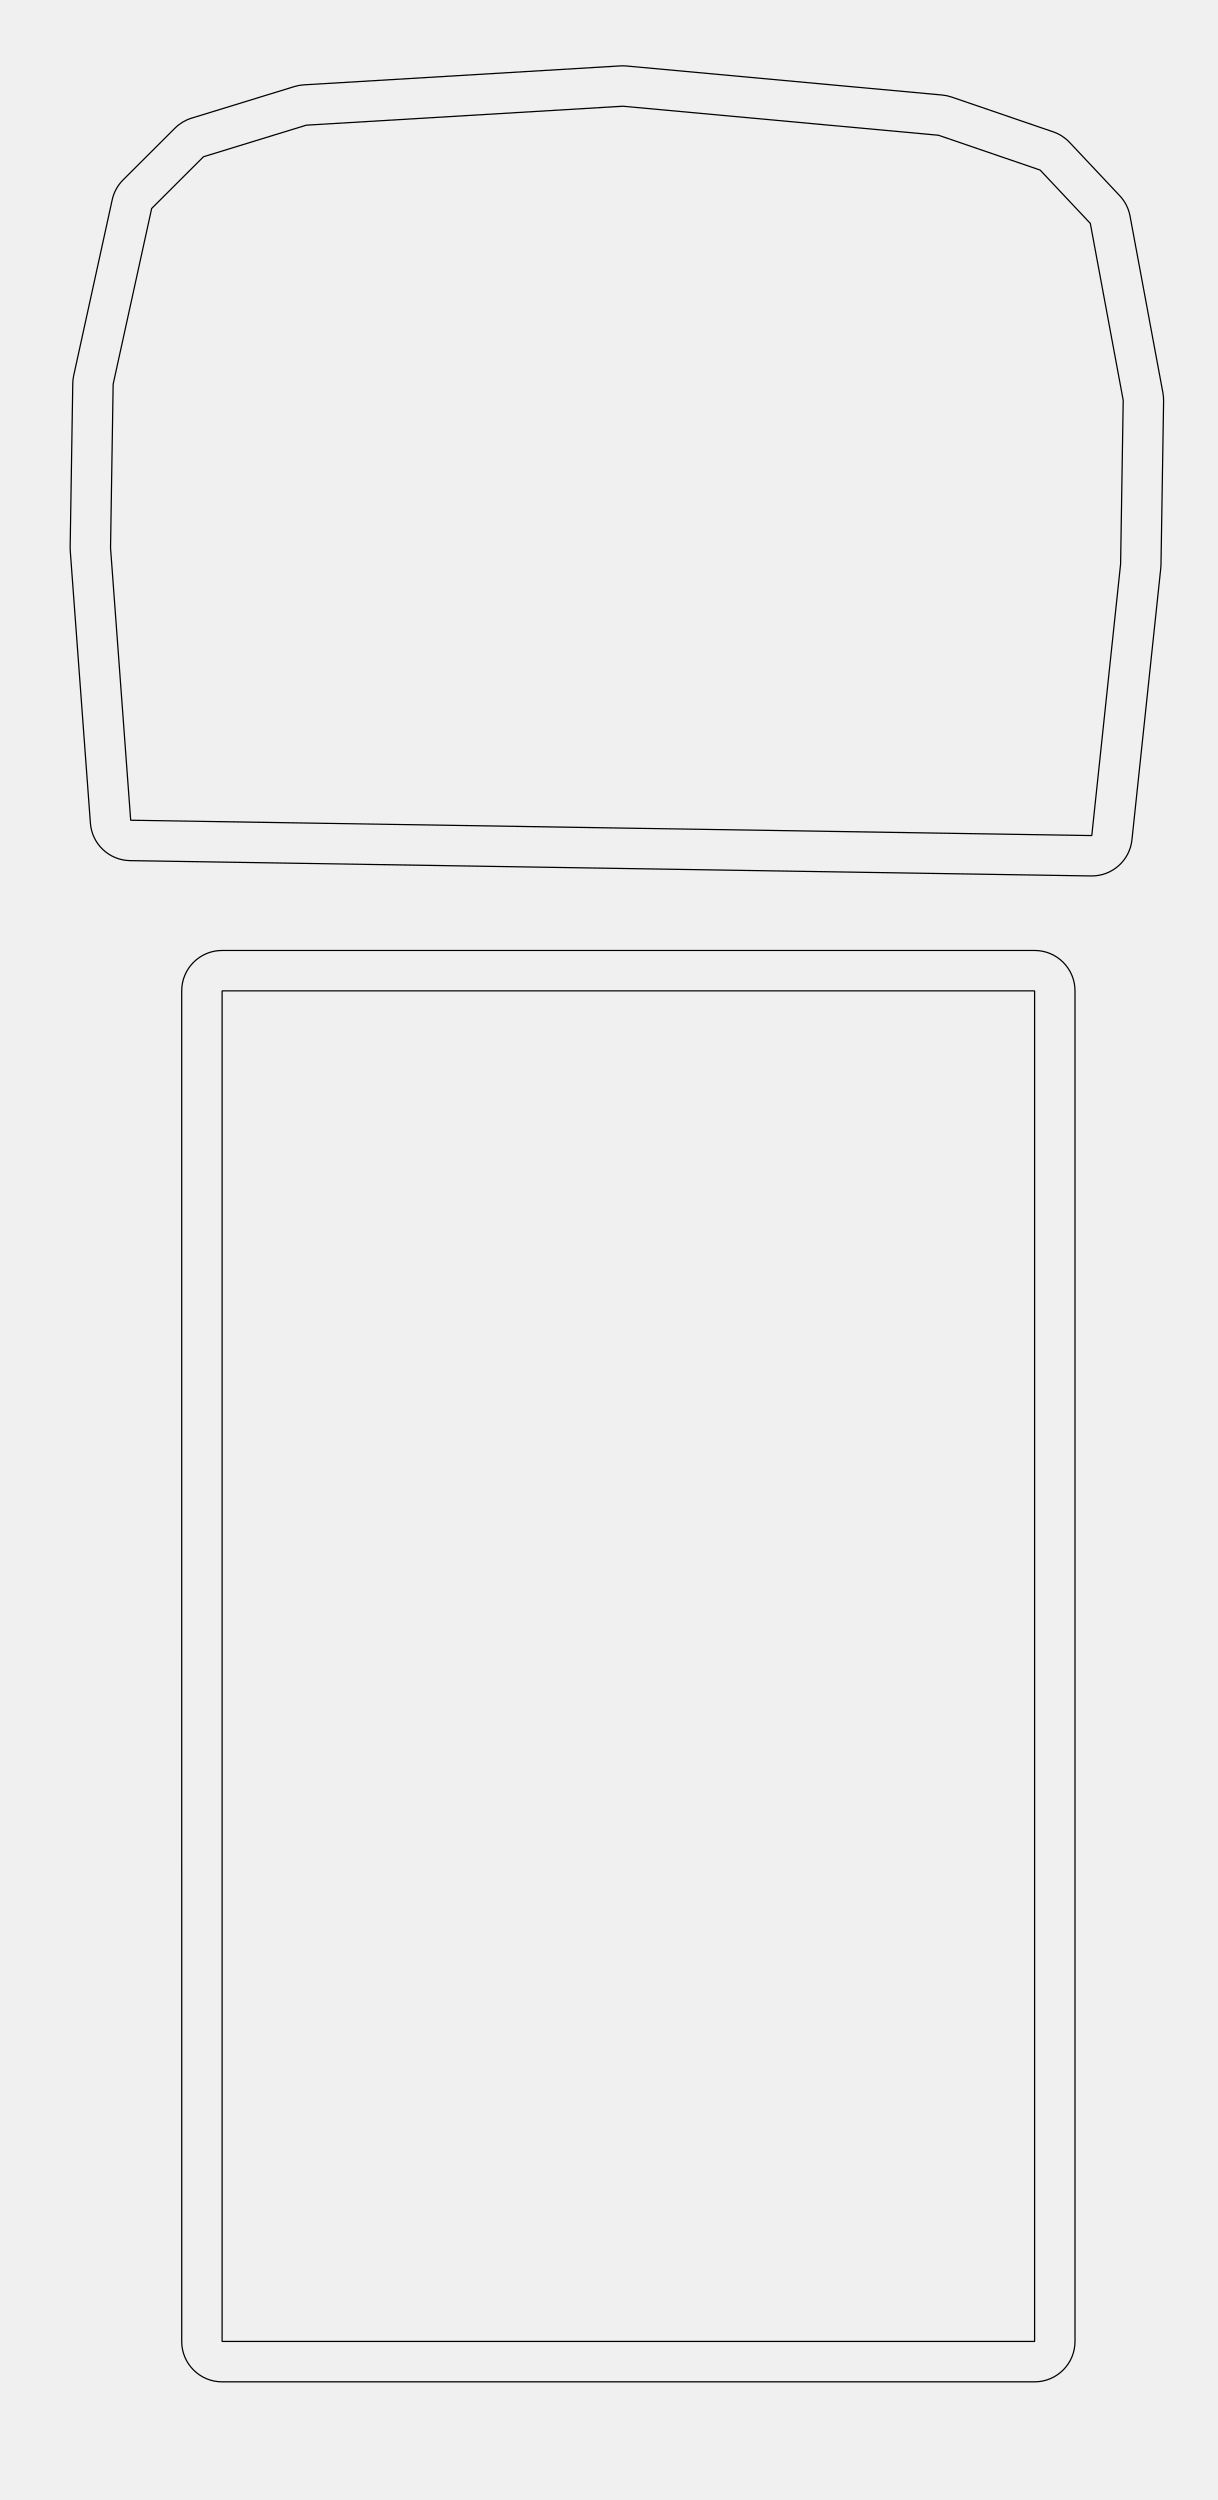
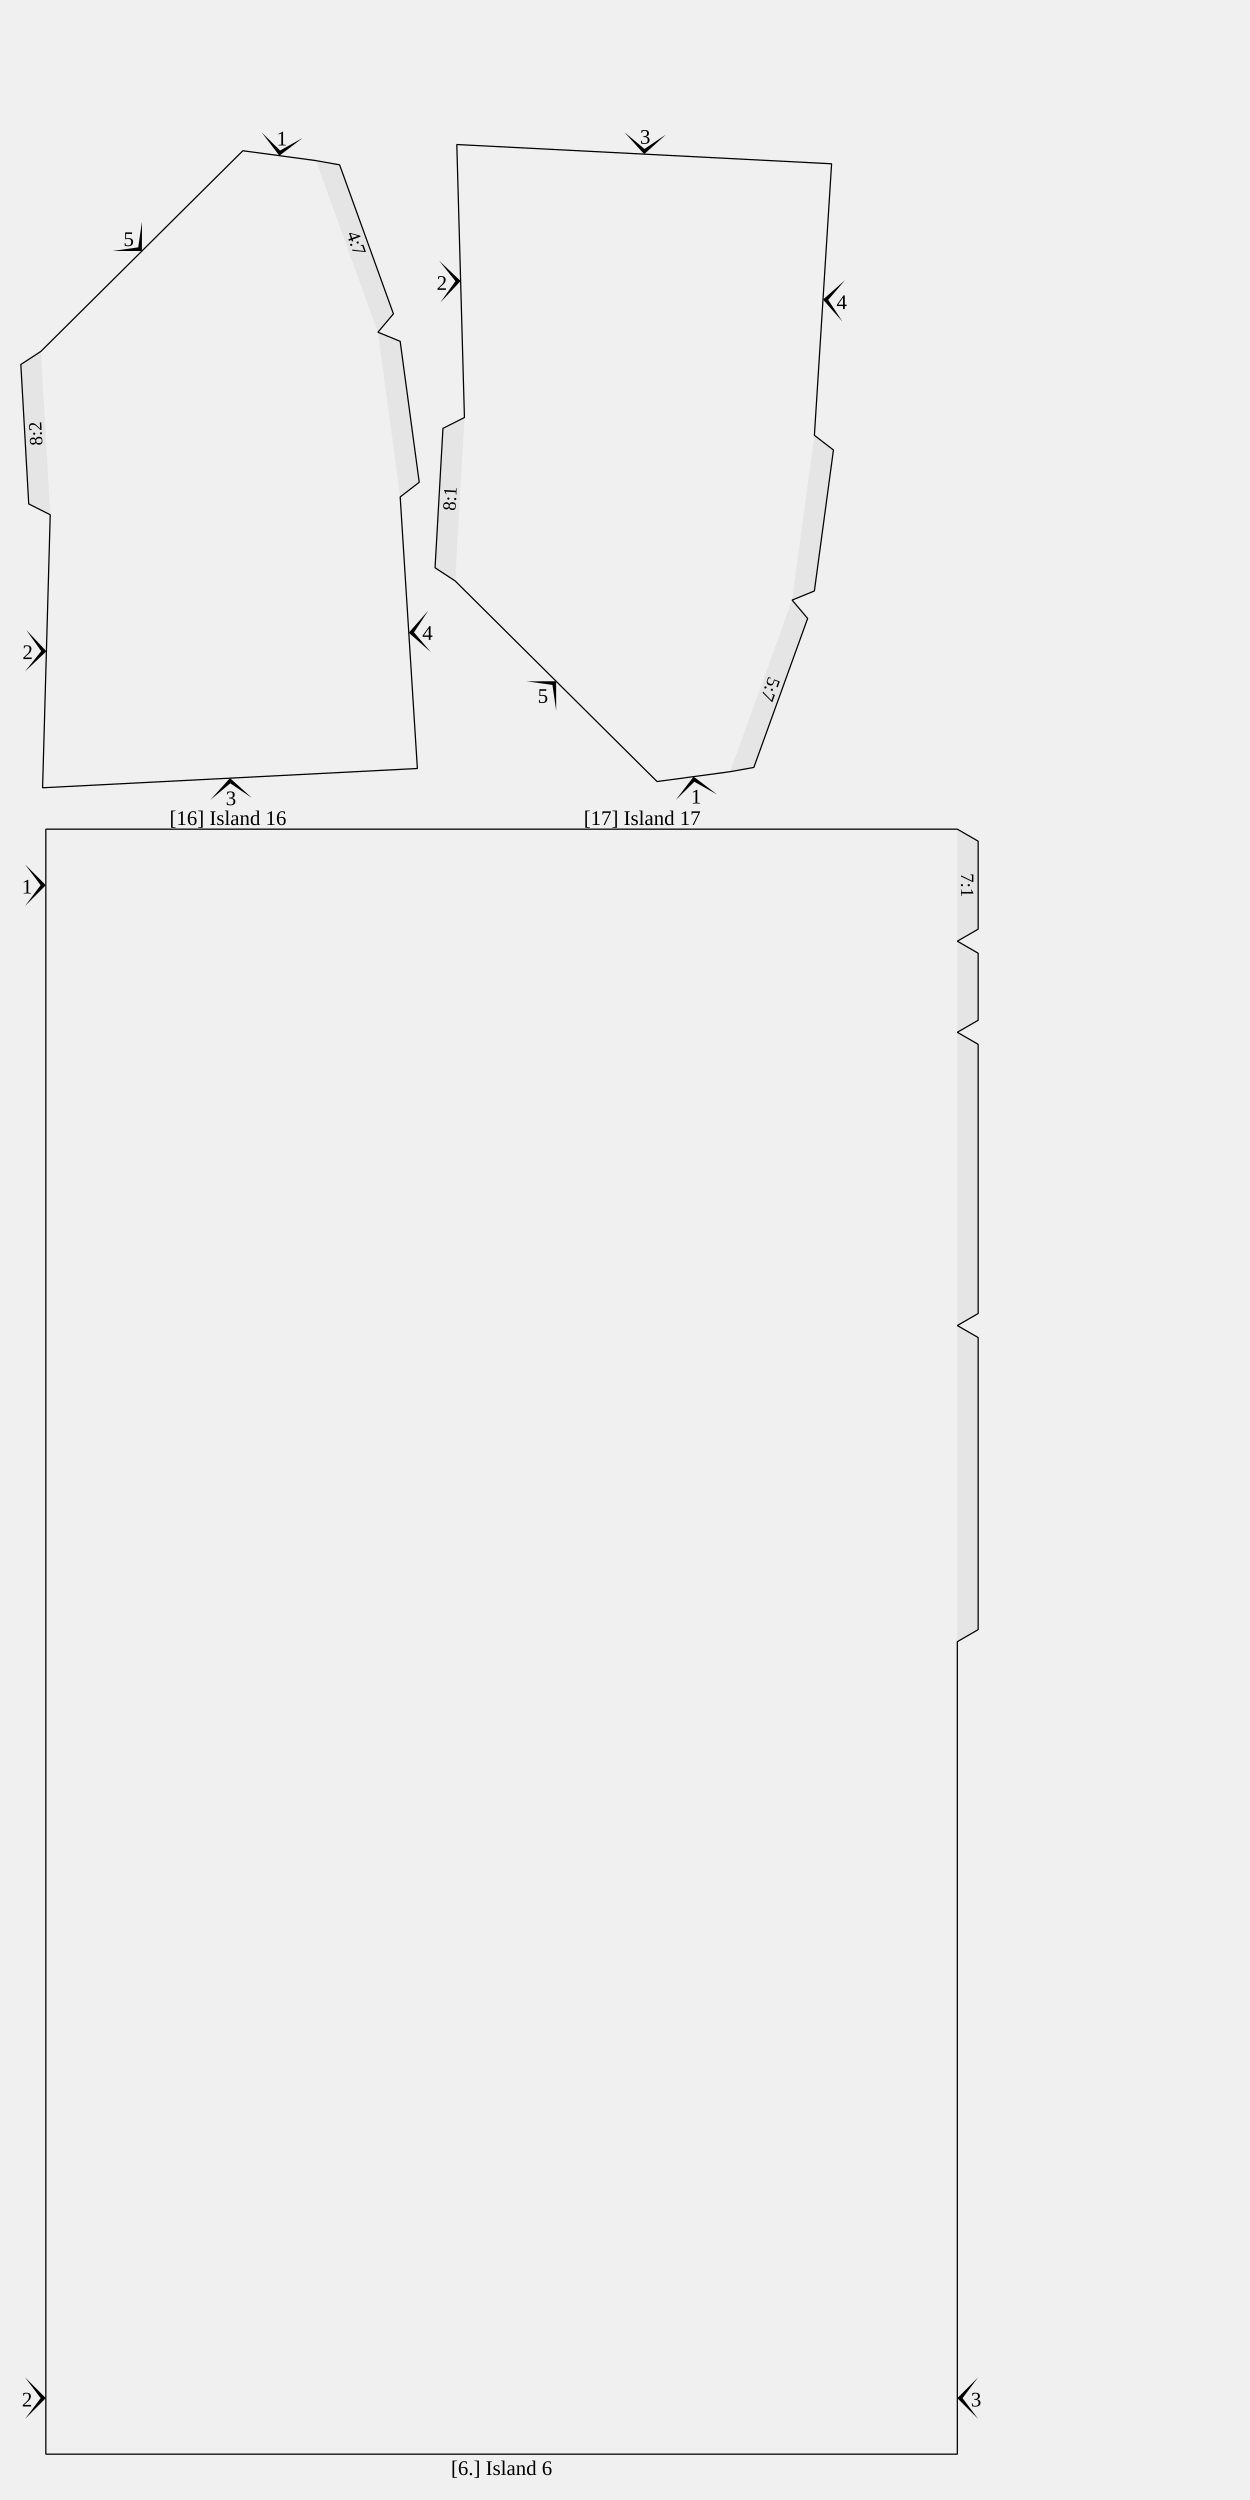
- <svg xmlns="http://www.w3.org/2000/svg" xmlns:xlink="http://www.w3.org/1999/xlink" version="1.1" width="292.10mm" height="600.00mm" viewBox="0 0 292.10 600.00" id="svg5465">
-   <defs id="defs5469" />
-   <style type="text/css" id="style5453">
+ <svg xmlns="http://www.w3.org/2000/svg" version="1.1" width="300.00mm" height="600.00mm" viewBox="0 0 300.00 600.00">
+   <style type="text/css">
    path {
        fill: none;
        stroke-linecap: butt;
        stroke-linejoin: bevel;
        stroke-dasharray: none;
    }
    path.outer {
        stroke: #000000;
        stroke-dasharray: none;
        stroke-dashoffset: 0;
        stroke-width: 0.3;
        stroke-opacity: 1.0;
    }
    path.convex {
        stroke: #000000;
        stroke-dasharray: 0.50,1.00;
        stroke-dashoffset:0;
        stroke-width:0.2;
        stroke-opacity: 1.0
    }
    path.concave {
        stroke: #000000;
        stroke-dasharray: 1.00,0.50,0.20,0.50;
        stroke-dashoffset: 0;
        stroke-width: 0.2;
        stroke-opacity: 1.0
    }
    path.freestyle {
        stroke: #000000;
        stroke-dasharray: none;
        stroke-dashoffset: 0;
        stroke-width: 0.2;
        stroke-opacity: 1.0
    }
    path.outer_background {
        stroke: #ffffff;
        stroke-opacity: 1.0;
        stroke-width: 0.5
    }
    path.inner_background {
        stroke: #ffffff;
        stroke-opacity: 1.0;
        stroke-width: 0.2
    }
    path.sticker {
        fill: #e5e5e5;
        stroke: none;
        fill-opacity: 1.0;
    }
    path.arrow {
        fill: #000000;
    }
    text {
        font-style: normal;
        fill: #000000;
        fill-opacity: 1.0;
        stroke: none;
    }
    text, tspan {
        text-anchor:middle;
    }
    </style>
-   <g id="g5457" transform="translate(48.30508,-33.05085)" />
-   <g id="g5192" transform="rotate(-89.0865,104.1512,98.85519)">
-     <path xlink:href="#path5190" style="fill:none;stroke:#000000;stroke-width:0.3;stroke-linecap:butt;stroke-linejoin:bevel;stroke-dasharray:none;stroke-dashoffset:0;stroke-opacity:1" id="path765" d="m 70.281,12.07 a 9.695,9.695 0 0 0 -0.869,0.039 L 4.131,17.986 a 9.695,9.695 0 0 0 -8.824,9.654 v 39.475 75.871 75.873 39.473 a 9.695,9.695 0 0 0 8.824,9.654 l 65.281,5.879 a 9.695,9.695 0 0 0 0.869,0.039 h 39.291 a 9.695,9.695 0 0 0 1.924,-0.191 l 42.32,-8.572 a 9.695,9.695 0 0 0 4.828,-2.547 l 12.607,-12.24 a 9.695,9.695 0 0 0 2.469,-3.961 l 7.969,-24.539 a 9.695,9.695 0 0 0 0.445,-2.26 l 5.758,-75.873 a 9.695,9.695 0 0 0 0,-1.469 l -5.758,-75.871 a 9.695,9.695 0 0 0 -0.445,-2.26 L 173.721,39.582 a 9.695,9.695 0 0 0 -2.467,-3.961 L 158.646,23.379 a 9.695,9.695 0 0 0 -4.83,-2.547 l -42.32,-8.57 a 9.695,9.695 0 0 0 -1.924,-0.191 z m -106.029,28.467 -105.371,1.68 -105.371,1.682 -113.359,1.807 a 9.695,9.695 0 0 0 -9.539,9.848 l 1.211,75.863 1.121,70.369 0.35,21.859 0.428,26.883 a 9.695,9.695 0 0 0 9.848,9.539 l 113.359,-1.807 105.371,-1.68 105.371,-1.68 a 9.695,9.695 0 0 0 9.539,-9.848 l -0.43,-26.885 -0.348,-21.859 -1.123,-70.369 -1.209,-75.863 a 9.695,9.695 0 0 0 -9.848,-9.539 z" />
-     <path id="path5190" style="fill:none;stroke:#000000;stroke-width:0.3;stroke-linecap:butt;stroke-linejoin:bevel;stroke-dasharray:none;stroke-dashoffset:0;stroke-opacity:1" d="m 5,218.859 v -75.872 l 5.9e-5,-75.872 V 27.64 l 65.28,-5.877 h 39.292 l 42.32,8.571 12.608,12.241 7.968,24.539 5.758,75.872 -5.758,75.872 -7.968,24.539 -12.608,12.241 -42.32,8.571 H 70.28 L 5,258.333 Z m -38.262,-22.396 0.349,21.86 0.429,26.883 -105.371,1.68 -105.371,1.68 -113.358,1.807 -0.429,-26.883 -0.349,-21.86 -1.122,-70.369 -1.21,-75.862 113.358,-1.807 105.371,-1.68 105.371,-1.68 1.21,75.862 z" />
+   <g>
+     <g>
+       <text transform="translate(120.3788 594)" style="font-size:5.00">
+         <tspan>[6.] Island 6</tspan>
+       </text>
+       <path class="sticker" d=" M 229.757 225.887 L 234.757 228.774 L 234.757 244.863 L 229.757 247.75 Z M 229.757 318.128 L 234.757 321.015 L 234.757 391.113 L 229.757 394 Z M 229.757 247.75 L 234.757 250.637 L 234.757 315.241 L 229.757 318.128 Z M 229.757 199 L 234.757 201.887 L 234.757 223 L 229.757 225.887 Z " />
+       <path class="outer" d=" M 234.757 228.774 L 234.757 244.863 L 229.757 247.75 L 234.757 250.637 L 234.757 315.241 L 229.757 318.128 L 234.757 321.015 L 234.757 391.113 L 229.757 394 L 229.758 469.872 L 229.757 540.25 L 229.758 562.113 L 229.758 589 L 124.373 589 L 11 589 L 11 562.113 L 11 540.25 L 11 469.872 L 11 394 L 11 318.128 L 11 247.75 L 11 225.887 L 11 199 L 124.373 199 L 229.757 199 L 234.757 201.887 L 234.757 223 L 229.757 225.887 Z " />
+       <g>
+         <path transform="matrix(-0.000005 5 -5 -0.000005 11.00001 212.4434)" class="arrow" d="M 0 0 L 1 1 L 0 0.25 L -1 1 Z" />
+         <text transform="translate(6.500012 214.4434)" style="font-size:5.00">
+           <tspan>1</tspan>
+         </text>
+       </g>
+       <text transform="matrix(0 1 -1 0 230.6575 212.4434)" style="font-size:4.50">
+         <tspan>7:1</tspan>
+       </text>
+       <g>
+         <path transform="matrix(-0.000005 5 -5 -0.000005 11.00004 575.5566)" class="arrow" d="M 0 0 L 1 1 L 0 0.25 L -1 1 Z" />
+         <text transform="translate(6.500042 577.5566)" style="font-size:5.00">
+           <tspan>2</tspan>
+         </text>
+       </g>
+       <g>
+         <path transform="matrix(-0.000001 -5 5 -0.000001 229.7575 575.5566)" class="arrow" d="M 0 0 L 1 1 L 0 0.25 L -1 1 Z" />
+         <text transform="translate(234.2575 577.5566)" style="font-size:5.00">
+           <tspan>3</tspan>
+         </text>
+       </g>
+     </g>
+     <g>
+       <text transform="translate(54.70593 198)" style="font-size:5.00">
+         <tspan>[16] Island 16</tspan>
+       </text>
+       <path class="sticker" d=" M 12.054 123.546 L 6.898 120.947 L 5 87.483 L 9.829 84.317 Z M 90.698 79.73 L 96.04 81.921 L 100.613 115.739 L 96.044 119.269 Z M 75.823 38.547 L 81.506 39.564 L 94.42 75.317 L 90.698 79.73 Z " />
+       <path class="outer" d=" M 96.04 81.921 L 100.613 115.739 L 96.044 119.269 L 100.171 184.439 L 10.221 189.063 L 12.054 123.546 L 6.898 120.947 L 5 87.483 L 9.829 84.317 L 58.28 36.18 L 75.823 38.547 L 81.506 39.564 L 94.42 75.317 L 90.698 79.73 Z " />
+       <g>
+         <path transform="matrix(-4.955112 -0.668478 0.668478 -4.955112 67.05128 37.36364)" class="arrow" d="M 0 0 L 1 1 L 0 0.25 L -1 1 Z" />
+         <text transform="translate(67.65292 34.904)" style="font-size:5.00">
+           <tspan>1</tspan>
+         </text>
+       </g>
+       <g>
+         <path transform="matrix(-0.139776 4.998045 -4.998045 -0.139776 11.13743 156.3045)" class="arrow" d="M 0 0 L 1 1 L 0 0.25 L -1 1 Z" />
+         <text transform="translate(6.63919 158.1787)" style="font-size:5.00">
+           <tspan>2</tspan>
+         </text>
+       </g>
+       <text transform="matrix(-0.05663 -0.998395 0.998395 -0.05663 10.04248 103.9825)" style="font-size:4.50">
+         <tspan>8:2</tspan>
+       </text>
+       <g>
+         <path transform="matrix(4.993406 -0.256696 0.256696 4.993406 55.19629 186.7512)" class="arrow" d="M 0 0 L 1 1 L 0 0.25 L -1 1 Z" />
+         <text transform="translate(55.42732 193.2453)" style="font-size:5.00">
+           <tspan>3</tspan>
+         </text>
+       </g>
+       <text transform="matrix(0.339713 0.940529 -0.940529 0.339713 84.10696 58.83288)" style="font-size:4.50">
+         <tspan>4:7</tspan>
+       </text>
+       <g>
+         <path transform="matrix(-0.315989 -4.990005 4.990005 -0.315989 98.10786 151.8542)" class="arrow" d="M 0 0 L 1 1 L 0 0.25 L -1 1 Z" />
+         <text transform="translate(102.5989 153.5699)" style="font-size:5.00">
+           <tspan>4</tspan>
+         </text>
+       </g>
+       <g>
+         <path transform="matrix(-3.547012 3.524019 -3.524019 -3.547012 34.05406 60.24885)" class="arrow" d="M 0 0 L 1 1 L 0 0.25 L -1 1 Z" />
+         <text transform="translate(30.88245 59.05652)" style="font-size:5.00">
+           <tspan>5</tspan>
+         </text>
+       </g>
+     </g>
+     <g>
+       <text transform="translate(154.1178 198)" style="font-size:5.00">
+         <tspan>[17] Island 17</tspan>
+       </text>
+       <path class="sticker" d=" M 109.24 139.432 L 104.412 136.267 L 106.31 102.802 L 111.465 100.203 Z M 195.456 104.48 L 200.024 108.01 L 195.452 141.828 L 190.11 144.019 Z M 190.11 144.019 L 193.832 148.433 L 180.918 184.185 L 175.235 185.202 Z " />
+       <path class="outer" d=" M 195.456 104.48 L 200.024 108.01 L 195.452 141.828 L 190.11 144.019 L 193.832 148.433 L 180.918 184.185 L 175.235 185.202 L 157.691 187.569 L 109.24 139.432 L 104.412 136.267 L 106.31 102.802 L 111.465 100.203 L 109.633 34.686 L 199.583 39.31 Z " />
+       <g>
+         <path transform="matrix(4.955112 -0.668476 0.668476 4.955112 166.4631 186.3854)" class="arrow" d="M 0 0 L 1 1 L 0 0.25 L -1 1 Z" />
+         <text transform="translate(167.0647 192.845)" style="font-size:5.00">
+           <tspan>1</tspan>
+         </text>
+       </g>
+       <g>
+         <path transform="matrix(0.139775 4.998046 -4.998046 0.139775 110.5493 67.44462)" class="arrow" d="M 0 0 L 1 1 L 0 0.25 L -1 1 Z" />
+         <text transform="translate(106.0511 69.57036)" style="font-size:5.00">
+           <tspan>2</tspan>
+         </text>
+       </g>
+       <text transform="matrix(0.05663 -0.998395 0.998395 0.05663 109.4543 119.7666)" style="font-size:4.50">
+         <tspan>8:1</tspan>
+       </text>
+       <g>
+         <path transform="matrix(-4.993406 -0.256697 0.256697 -4.993406 154.6081 36.99791)" class="arrow" d="M 0 0 L 1 1 L 0 0.25 L -1 1 Z" />
+         <text transform="translate(154.8392 34.50381)" style="font-size:5.00">
+           <tspan>3</tspan>
+         </text>
+       </g>
+       <text transform="matrix(-0.339713 0.940529 -0.940529 -0.339713 183.5188 164.9162)" style="font-size:4.50">
+         <tspan>5:7</tspan>
+       </text>
+       <g>
+         <path transform="matrix(0.31599 -4.990005 4.990005 0.31599 197.5197 71.89488)" class="arrow" d="M 0 0 L 1 1 L 0 0.25 L -1 1 Z" />
+         <text transform="translate(202.0107 74.17923)" style="font-size:5.00">
+           <tspan>4</tspan>
+         </text>
+       </g>
+       <g>
+         <path transform="matrix(3.547015 3.524015 -3.524015 3.547015 133.4659 163.5003)" class="arrow" d="M 0 0 L 1 1 L 0 0.25 L -1 1 Z" />
+         <text transform="translate(130.2943 168.6926)" style="font-size:5.00">
+           <tspan>5</tspan>
+         </text>
+       </g>
+     </g>
  </g>
</svg>
